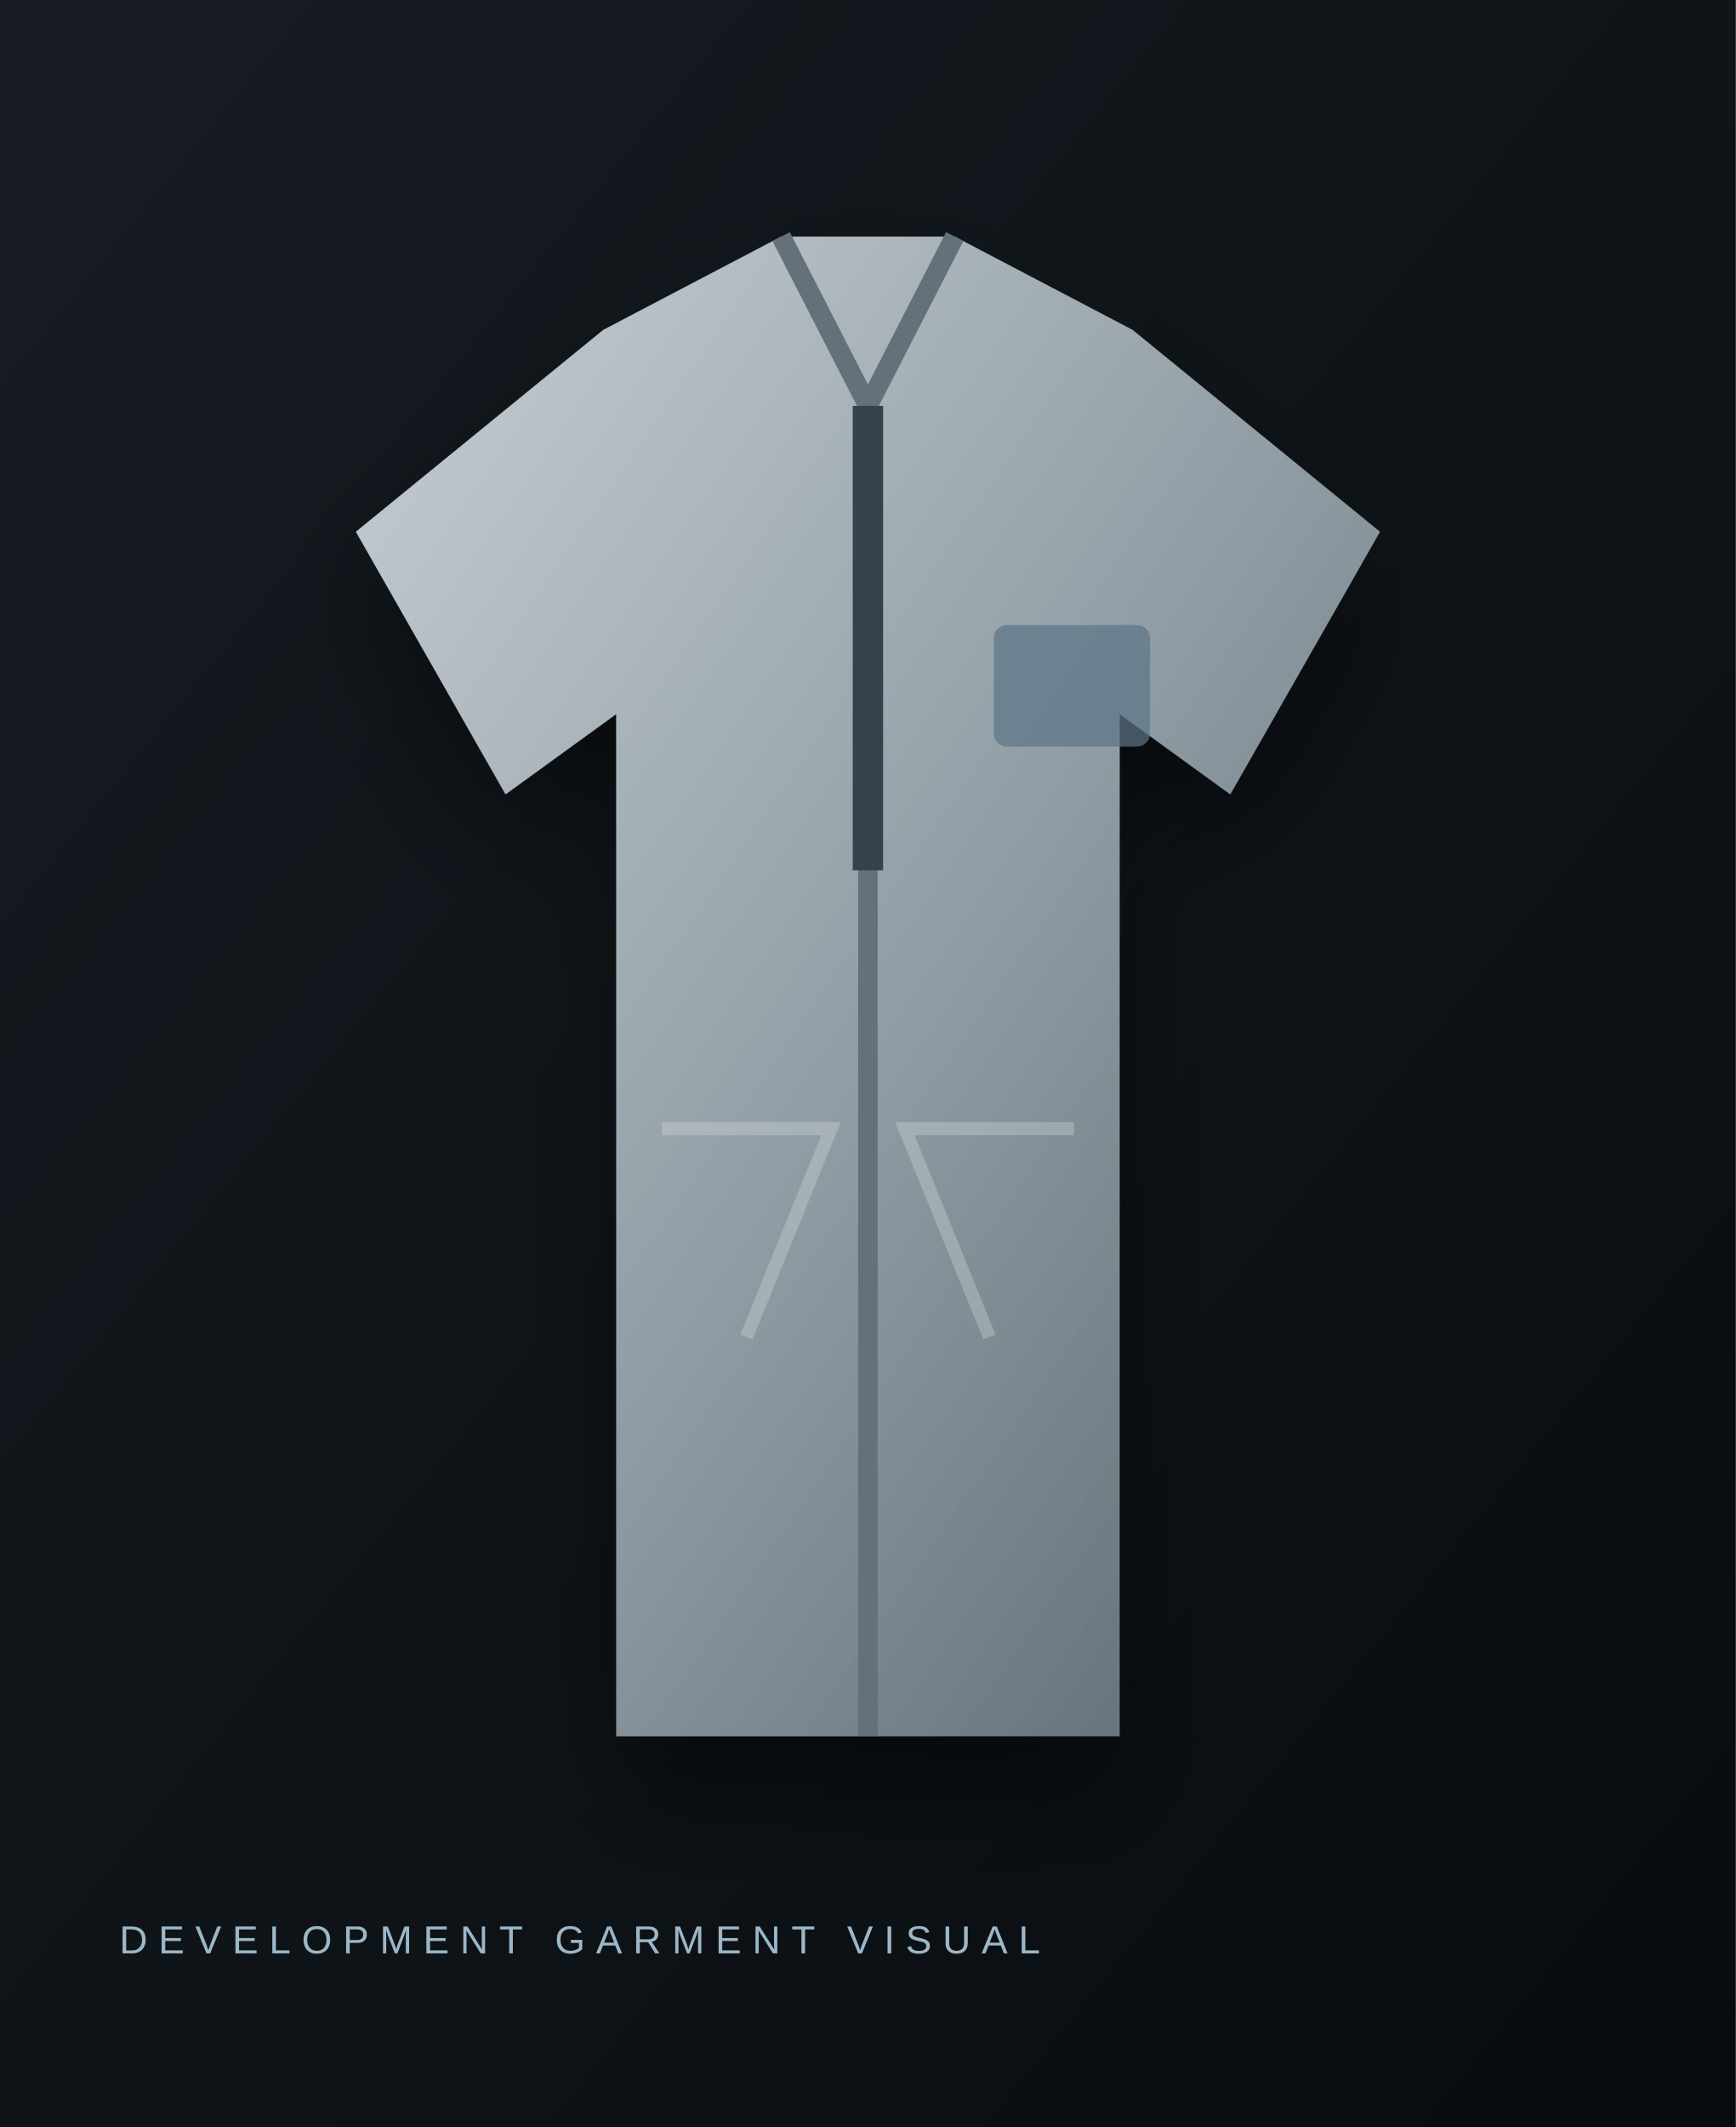
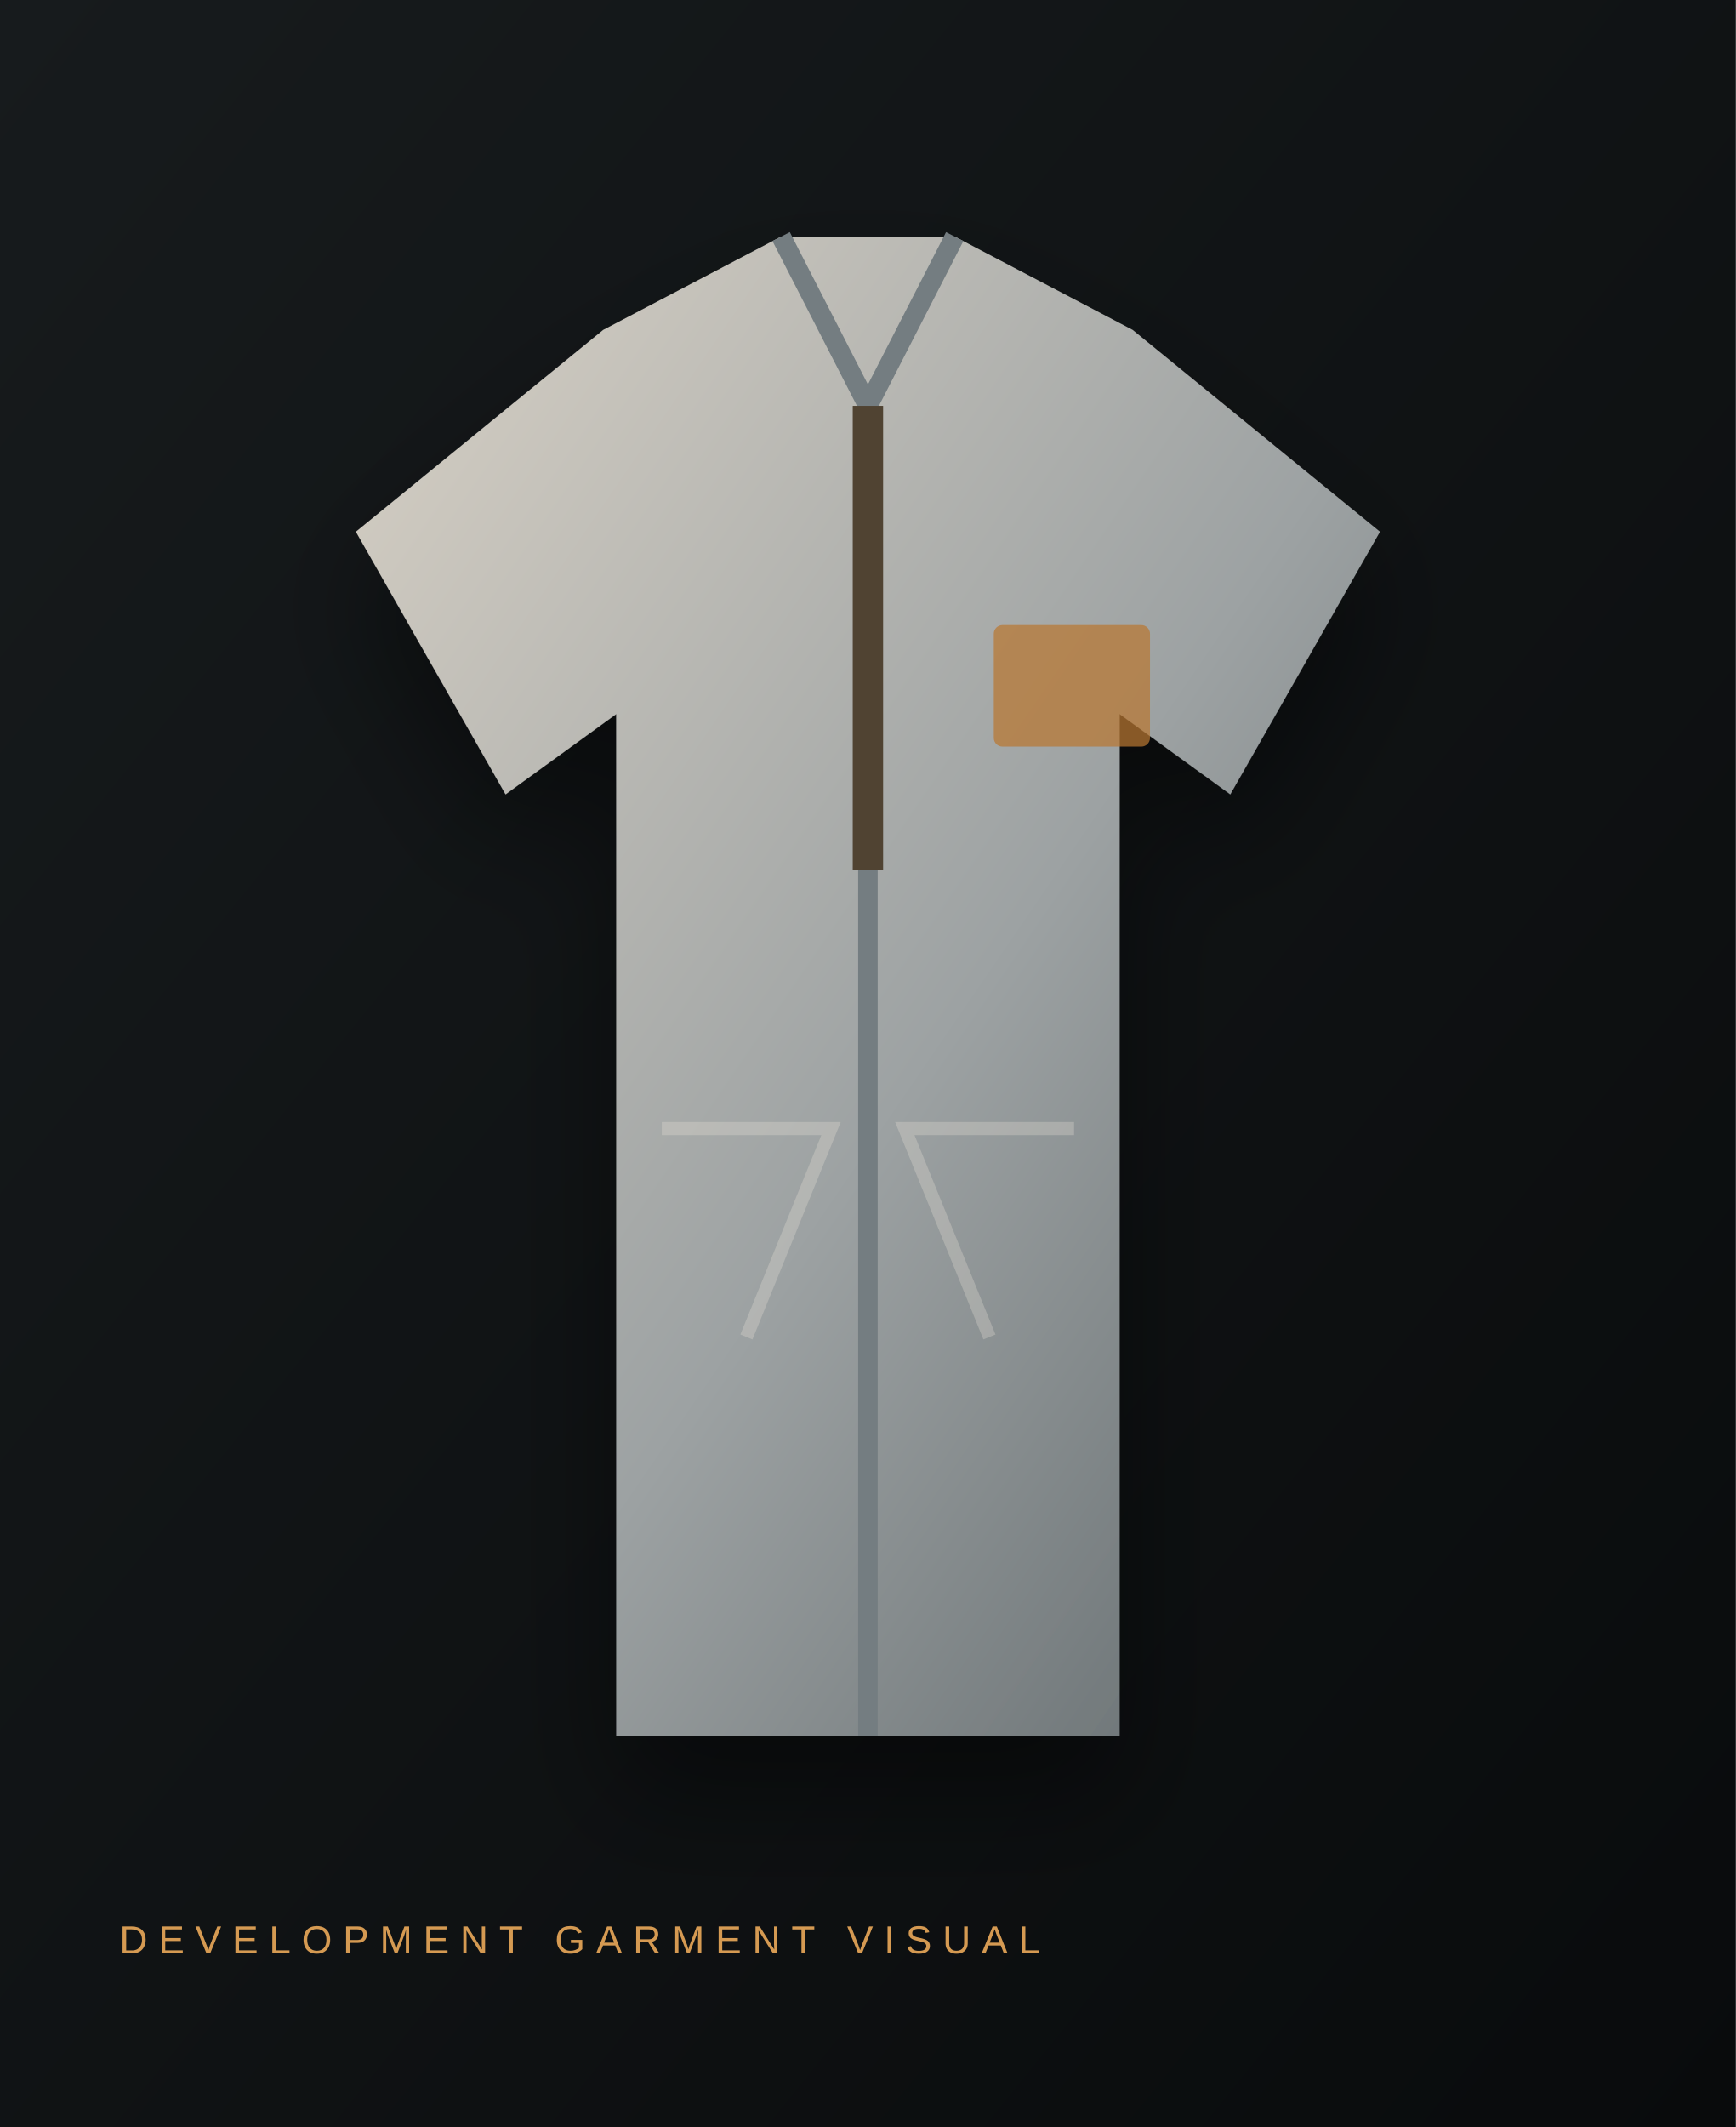
<svg xmlns="http://www.w3.org/2000/svg" viewBox="0 0 800 980" role="img" aria-labelledby="title desc">
  <defs>
    <linearGradient id="bg" x1="0" y1="0" x2="1" y2="1">
-       <stop stop-color="#161c22" />
-       <stop offset="1" stop-color="#080c0f" />
+       <stop stop-color="#171b1d" />
+       <stop offset="1" stop-color="#090b0c" />
    </linearGradient>
    <linearGradient id="cloth" x1="0" y1="0" x2="1" y2="1">
-       <stop stop-color="#c8d0d5" />
-       <stop offset=".55" stop-color="#8e9aa2" />
-       <stop offset="1" stop-color="#59656d" />
+       <stop stop-color="#d9d2c6" />
+       <stop offset=".55" stop-color="#9da2a3" />
+       <stop offset="1" stop-color="#60686b" />
    </linearGradient>
    <filter id="shadow">
      <feDropShadow dx="0" dy="28" stdDeviation="26" flood-opacity=".44" />
    </filter>
  </defs>
  <rect width="800" height="980" fill="url(#bg)" />
  <path d="M278 152l82-43h80l82 43 114 93-69 121-51-37v471H284V329l-51 37-69-121 114-93z" fill="url(#cloth)" filter="url(#shadow)" />
-   <path d="M360 109l40 78 40-78M400 187v613" fill="none" stroke="#65717a" stroke-width="9" />
-   <path d="M400 187v214" stroke="#33424d" stroke-width="14" />
-   <path d="M305 520h78l-39 96M495 520h-78l39 96" fill="none" stroke="#dfe4e7" stroke-width="6" opacity=".3" />
-   <rect x="458" y="288" width="72" height="56" rx="6" fill="#5b7586" opacity=".7" />
-   <text x="55" y="900" fill="#9bb7c8" font-family="Arial,sans-serif" font-size="18" letter-spacing="5">DEVELOPMENT GARMENT VISUAL</text>
+   <path d="M360 109l40 78 40-78M400 187v613" fill="none" stroke="#747d81" stroke-width="9" />
+   <path d="M400 187v214" stroke="#504332" stroke-width="14" />
+   <path d="M305 520h78l-39 96M495 520h-78l39 96" fill="none" stroke="#eee7da" stroke-width="6" opacity=".28" />
+   <rect x="458" y="288" width="72" height="56" rx="4" fill="#b97732" opacity=".72" />
+   <text x="55" y="900" fill="#d59a52" font-family="Arial,sans-serif" font-size="18" letter-spacing="5">DEVELOPMENT GARMENT VISUAL</text>
</svg>
